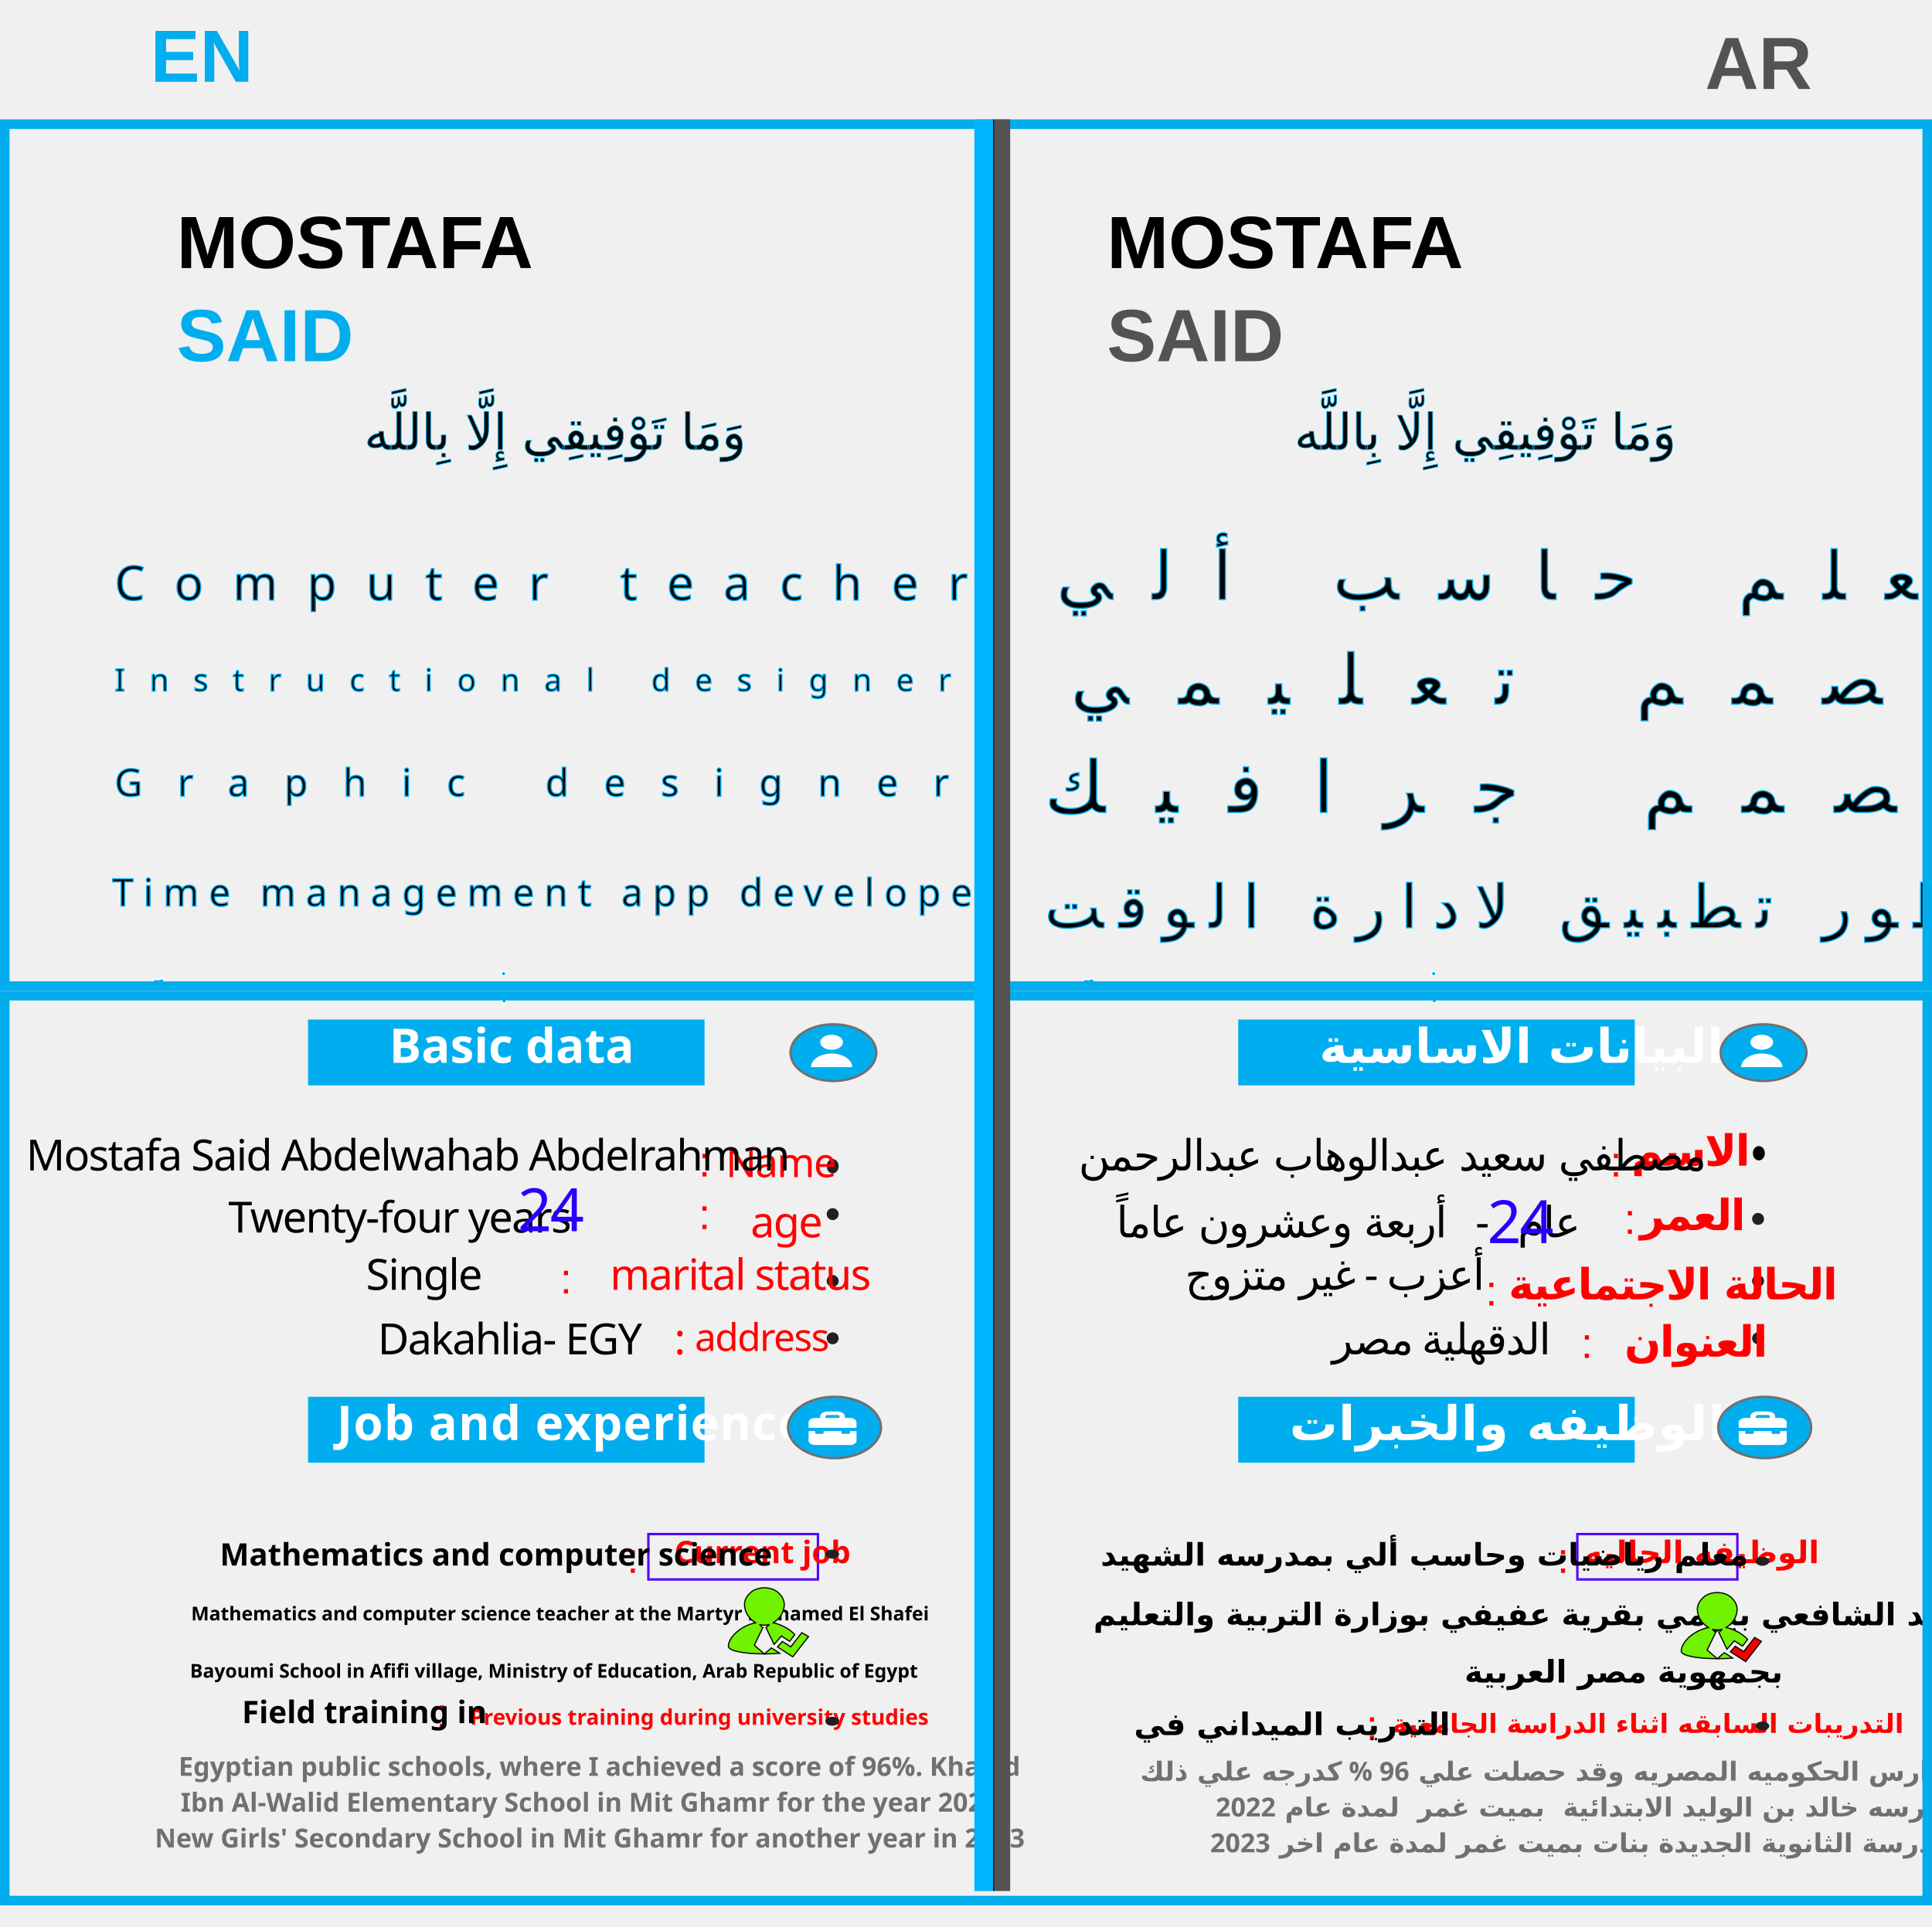
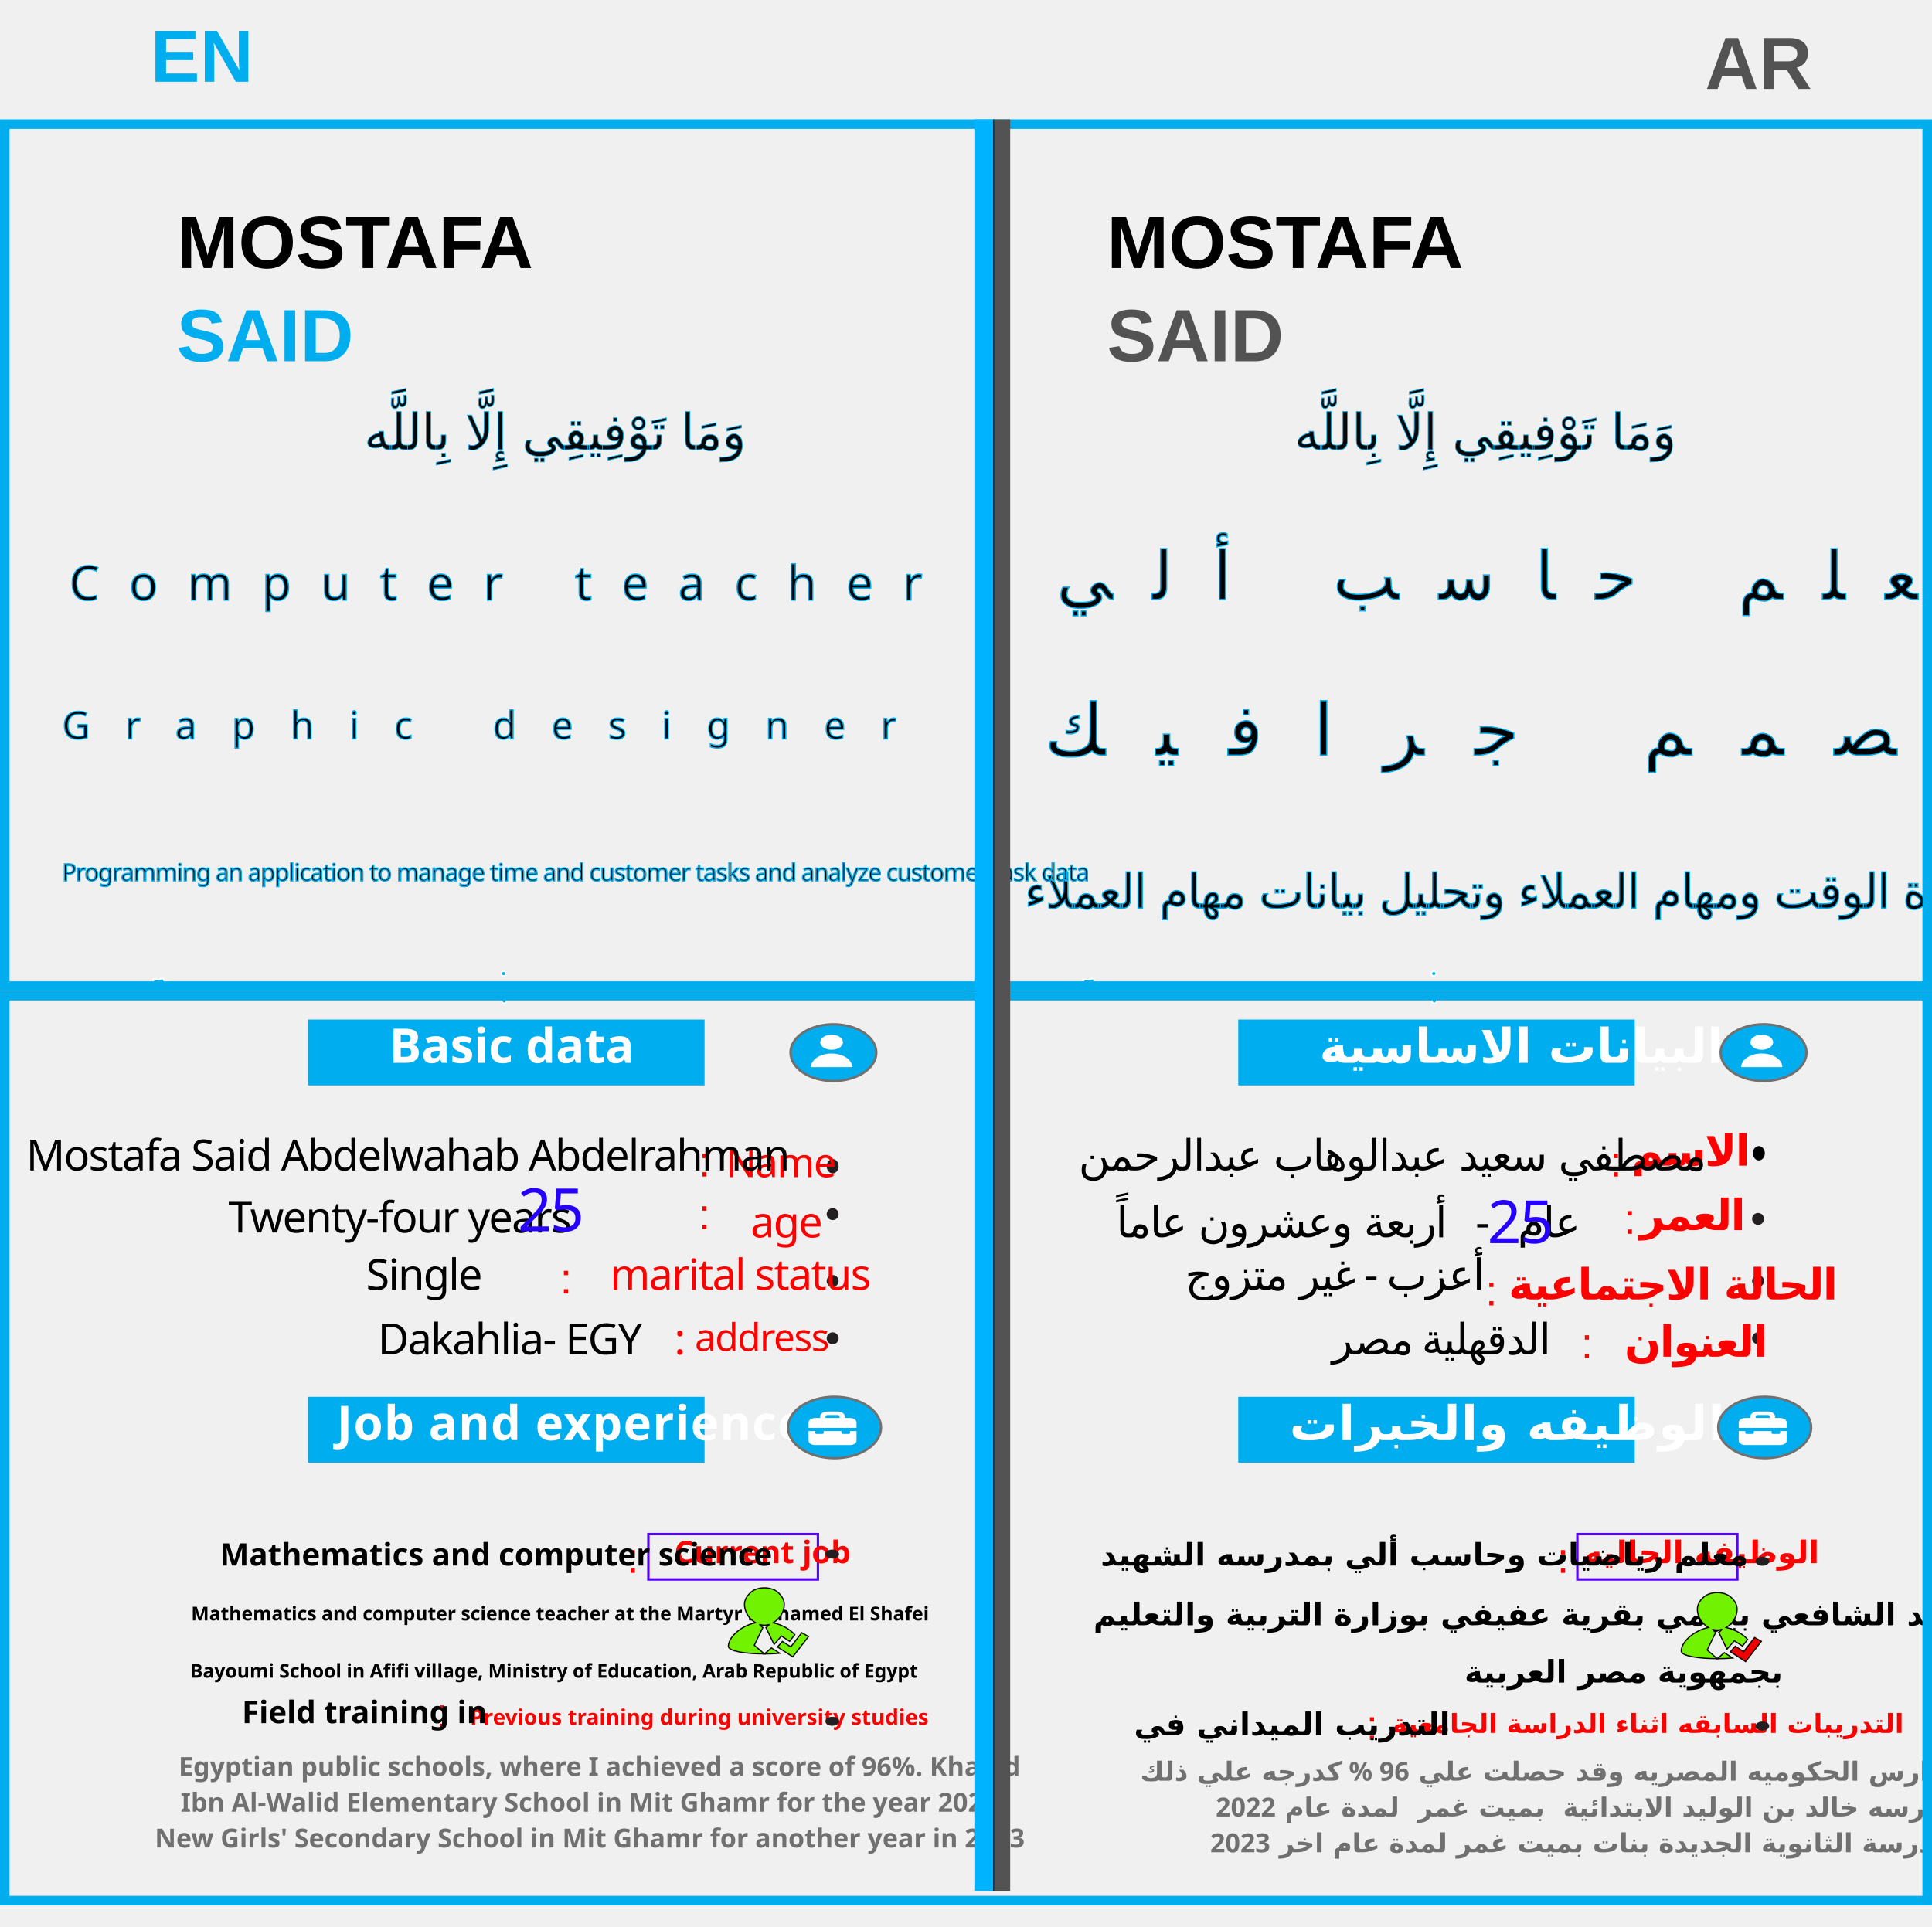
<svg xmlns="http://www.w3.org/2000/svg" width="809" height="807" viewBox="0 0 809 807" fill="none">
  <path d="M684.521 427H518.492V454.59H684.521V427Z" fill="#00AEEF" />
  <text fill="#070707" stroke="#00AEEF" stroke-width="0.3" xml:space="preserve" style="white-space: pre" font-family="Harmattan" font-size="21" font-weight="500" letter-spacing="-0.01em">
    <tspan x="542" y="188.322">وَمَا تَوْفِيقِي إِلَّا بِاللَّه</tspan>
  </text>
  <text fill="black" xml:space="preserve" style="white-space: pre" font-family="Arial" font-size="31" font-weight="900" letter-spacing="0em">
    <tspan x="463.492" y="112.261">MOSTAFA</tspan>
  </text>
  <text fill="#535353" xml:space="preserve" style="white-space: pre" font-family="Arial" font-size="31" font-weight="900" letter-spacing="0em">
    <tspan x="463.492" y="151.261">SAID</tspan>
  </text>
  <text fill="black" stroke="#00AEEF" stroke-width="0.5" xml:space="preserve" style="white-space: pre" font-family="Andalus" font-size="30" letter-spacing="0.71em">
-     <tspan x="437.492" y="340.254">مصمم جرافيك</tspan>
-   </text>
-   <text fill="black" stroke="#00AEEF" stroke-width="0.5" xml:space="preserve" style="white-space: pre" font-family="Andalus" font-size="25" letter-spacing="0.26em">
-     <tspan x="437.492" y="388.545">مطور تطبيق لادارة الوقت</tspan>
-   </text>
-   <text fill="black" stroke="#00AEEF" stroke-width="0.5" xml:space="preserve" style="white-space: pre" font-family="Andalus" font-size="29" letter-spacing="0.72em">
-     <tspan x="448.492" y="294.912">مصمم تعليمي</tspan>
+     <tspan x="437.492" y="316.254">مصمم جرافيك</tspan>
+   </text>
+   <text fill="black" stroke="#00AEEF" stroke-width="0.5" xml:space="preserve" style="white-space: pre" font-family="Andalus" font-size="20" letter-spacing="-0.03em">
+     <tspan x="429" y="380.336">برمجة تطبيق لادارة الوقت ومهام العملاء وتحليل بيانات مهام العملاء</tspan>
+   </text>
+   <text fill="black" stroke="#00AEEF" stroke-width="0.5" xml:space="preserve" style="white-space: pre" font-family="Andalus" font-size="10" letter-spacing="-0.03em">
+     <tspan x="26" y="368.918">Programming an application to manage time and customer tasks and analyze customer task data</tspan>
  </text>
  <text fill="black" stroke="#00AEEF" stroke-width="0.5" xml:space="preserve" style="white-space: pre" font-family="Andalus" font-size="28" letter-spacing="0.6em">
    <tspan x="442.492" y="251.07">معلم حاسب ألي</tspan>
  </text>
  <text fill="white" xml:space="preserve" style="white-space: pre" font-family="Harmattan" font-size="20" font-weight="bold" letter-spacing="0em">
    <tspan x="552.492" y="445.116">البيانات الاساسية</tspan>
  </text>
  <path d="M738.483 452.726C742.034 452.726 745.506 452.03 748.459 450.727C751.412 449.423 753.714 447.57 755.073 445.403C756.432 443.235 756.787 440.85 756.095 438.549C755.402 436.247 753.691 434.134 751.18 432.475C748.669 430.816 745.469 429.686 741.986 429.228C738.503 428.77 734.892 429.005 731.611 429.903C728.33 430.801 725.525 432.321 723.552 434.272C721.579 436.223 720.526 438.517 720.526 440.863C720.526 444.009 722.418 447.027 725.785 449.251C729.153 451.476 733.72 452.726 738.483 452.726Z" fill="#00AEEF" stroke="#707070" />
  <path d="M729.09 446.933C729.09 445.422 729.999 443.972 731.617 442.903C733.235 441.834 735.43 441.233 737.718 441.233C740.006 441.233 742.201 441.834 743.819 442.903C745.437 443.972 746.346 445.422 746.346 446.933H729.09ZM732.959 436.514C732.958 435.786 733.34 435.081 734.039 434.518C734.738 433.955 735.71 433.57 736.791 433.428C737.871 433.286 738.993 433.395 739.965 433.738C740.937 434.082 741.699 434.637 742.12 435.309C742.542 435.982 742.598 436.73 742.278 437.426C741.958 438.123 741.282 438.725 740.366 439.129C739.45 439.533 738.35 439.715 737.253 439.644C736.157 439.573 735.132 439.252 734.353 438.737C733.461 438.148 732.959 437.348 732.959 436.514Z" fill="white" />
  <path d="M736.169 563C736.664 563 737.147 562.853 737.558 562.579C737.969 562.304 738.29 561.914 738.479 561.457C738.668 561 738.718 560.497 738.621 560.012C738.525 559.527 738.287 559.082 737.937 558.732C737.588 558.383 737.142 558.145 736.657 558.048C736.172 557.952 735.67 558.001 735.213 558.19C734.756 558.38 734.365 558.7 734.091 559.111C733.816 559.522 733.669 560.006 733.669 560.5C733.669 561.163 733.933 561.799 734.402 562.268C734.871 562.737 735.506 563 736.169 563Z" fill="#231F20" />
  <path d="M684.521 585H518.492V612.59H684.521V585Z" fill="#00AEEF" />
  <text fill="white" xml:space="preserve" style="white-space: pre" font-family="Harmattan" font-size="20" font-weight="bold" letter-spacing="0.02em">
    <tspan x="540" y="603.116">الوظيفه والخبرات</tspan>
  </text>
  <path d="M738.946 610.704C742.794 610.704 746.555 609.95 749.754 608.538C752.953 607.126 755.447 605.119 756.919 602.77C758.392 600.422 758.777 597.838 758.026 595.345C757.276 592.852 755.423 590.562 752.702 588.764C749.981 586.967 746.515 585.743 742.741 585.247C738.968 584.751 735.056 585.006 731.501 585.978C727.947 586.951 724.908 588.598 722.771 590.712C720.633 592.825 719.492 595.31 719.492 597.852C719.492 601.261 721.542 604.53 725.19 606.94C728.838 609.35 733.787 610.704 738.946 610.704Z" fill="#00AEEF" stroke="#707070" />
  <path d="M730.848 605.203C730.113 605.203 729.408 605.01 728.888 604.666C728.368 604.323 728.076 603.857 728.076 603.371V599.355H730.814V600.112C730.814 600.168 730.83 600.224 730.861 600.276C730.894 600.328 730.941 600.375 731.001 600.415C731.061 600.455 731.132 600.486 731.211 600.508C731.289 600.53 731.373 600.541 731.458 600.541H733.752C733.923 600.54 734.086 600.495 734.207 600.415C734.266 600.376 734.314 600.329 734.346 600.278C734.379 600.226 734.396 600.171 734.396 600.115V599.358H741.828V600.115C741.828 600.229 741.897 600.338 742.019 600.418C742.14 600.499 742.305 600.544 742.477 600.544H744.777C744.948 600.543 745.112 600.498 745.232 600.417C745.353 600.337 745.42 600.228 745.42 600.115V599.358H748.158V603.375C748.158 603.615 748.086 603.853 747.948 604.075C747.665 604.524 747.125 604.88 746.446 605.067C746.11 605.159 745.75 605.206 745.387 605.206L730.848 605.203ZM728.076 597.998V595.691C728.077 595.451 728.148 595.213 728.285 594.991C728.494 594.656 728.849 594.369 729.306 594.167C729.762 593.965 730.299 593.857 730.848 593.857H732.956V593.175C732.957 592.64 733.28 592.126 733.854 591.748C734.427 591.37 735.205 591.157 736.015 591.157H740.222C741.032 591.157 741.809 591.37 742.382 591.749C742.955 592.127 743.277 592.64 743.278 593.175V593.857H745.388C745.752 593.858 746.112 593.905 746.448 593.997C746.785 594.09 747.091 594.225 747.349 594.395C747.606 594.566 747.81 594.768 747.949 594.991C748.088 595.213 748.16 595.451 748.16 595.691V597.998H728.076ZM735.18 593.173V593.855H741.059V593.173C741.058 593.027 740.969 592.887 740.812 592.783C740.656 592.68 740.443 592.622 740.222 592.621H736.015C735.794 592.622 735.582 592.68 735.425 592.783C735.268 592.887 735.18 593.027 735.18 593.173Z" fill="white" />
  <path d="M736.169 539C736.664 539 737.147 538.853 737.558 538.579C737.969 538.304 738.29 537.914 738.479 537.457C738.668 537 738.718 536.497 738.621 536.012C738.525 535.527 738.287 535.082 737.937 534.732C737.588 534.383 737.142 534.145 736.657 534.048C736.172 533.952 735.67 534.001 735.213 534.19C734.756 534.38 734.365 534.7 734.091 535.111C733.816 535.522 733.669 536.006 733.669 536.5C733.669 537.163 733.933 537.799 734.402 538.268C734.871 538.737 735.506 539 736.169 539Z" fill="#231F20" />
  <text fill="#FF0000" xml:space="preserve" style="white-space: pre" font-family="Harmattan" font-size="18" font-weight="bold" letter-spacing="-0.03em">
    <tspan x="631.693" y="544.205">الحالة الاجتماعية </tspan>
  </text>
  <text fill="black" xml:space="preserve" style="white-space: pre" font-family="Harmattan" font-size="18" letter-spacing="-0.03em">
    <tspan x="496.214" y="540.205">أعزب - غير متزوج</tspan>
  </text>
  <text fill="#FF0000" xml:space="preserve" style="white-space: pre" font-family="Arial" font-size="18" letter-spacing="-0.03em">
    <tspan x="621.99" y="546.74">:</tspan>
  </text>
  <text fill="#FF0000" xml:space="preserve" style="white-space: pre" font-family="Arial" font-size="18" letter-spacing="-0.03em">
    <tspan x="661.99" y="568.74">:</tspan>
  </text>
  <text fill="#FF0000" xml:space="preserve" style="white-space: pre" font-family="Harmattan" font-size="18" font-weight="bold" letter-spacing="-0.03em">
    <tspan x="680.193" y="568.205">العنوان
</tspan>
  </text>
  <text fill="black" xml:space="preserve" style="white-space: pre" font-family="Harmattan" font-size="18" letter-spacing="-0.03em">
    <tspan x="595.312" y="567.205">الدقهلية</tspan>
  </text>
  <text fill="black" xml:space="preserve" style="white-space: pre" font-family="Harmattan" font-size="18" letter-spacing="-0.03em">
    <tspan x="557.789" y="567.205">مصر</tspan>
  </text>
  <text fill="#FF0000" xml:space="preserve" style="white-space: pre" font-family="Harmattan" font-size="18" font-weight="bold" letter-spacing="-0.03em">
    <tspan x="683.097" y="488.205">الاسم  </tspan>
  </text>
  <text fill="#FF0000" xml:space="preserve" style="white-space: pre" font-family="Arial" font-size="18" letter-spacing="-0.03em">
    <tspan x="674.141" y="492.74">:</tspan>
  </text>
  <text fill="black" xml:space="preserve" style="white-space: pre" font-family="Harmattan" font-size="18" letter-spacing="-0.03em">
    <tspan x="447.507" y="490.205"> مصطفي سعيد عبدالوهاب عبدالرحمن</tspan>
  </text>
  <path d="M736.5 486C736.994 486 737.478 485.824 737.889 485.494C738.3 485.165 738.62 484.696 738.81 484.148C738.999 483.6 739.048 482.997 738.952 482.415C738.856 481.833 738.617 481.298 738.268 480.879C737.918 480.459 737.473 480.173 736.988 480.058C736.503 479.942 736 480.001 735.543 480.228C735.086 480.455 734.696 480.84 734.421 481.333C734.147 481.827 734 482.407 734 483C734 483.796 734.263 484.559 734.732 485.121C735.201 485.684 735.837 486 736.5 486Z" fill="black" />
  <path d="M736.169 513C736.664 513 737.147 512.853 737.558 512.579C737.969 512.304 738.29 511.914 738.479 511.457C738.668 511 738.718 510.497 738.621 510.012C738.525 509.527 738.287 509.082 737.937 508.732C737.588 508.383 737.142 508.144 736.657 508.048C736.172 507.952 735.67 508.001 735.213 508.19C734.756 508.38 734.365 508.7 734.091 509.111C733.816 509.522 733.669 510.006 733.669 510.5C733.669 511.163 733.933 511.799 734.402 512.268C734.871 512.737 735.506 513 736.169 513Z" fill="#231F20" />
  <text fill="black" xml:space="preserve" style="white-space: pre" font-family="Harmattan" font-size="18" letter-spacing="-0.03em">
    <tspan x="463.547" y="518.205"> عام   -   أربعة وعشرون عاماً</tspan>
  </text>
  <text fill="#2600FF" xml:space="preserve" style="white-space: pre" font-family="Harmattan" font-size="25" letter-spacing="-0.03em">
-     <tspan x="622.777" y="520.645">24</tspan>
+     <tspan x="622.777" y="520.645">25</tspan>
  </text>
  <text fill="#FF0000" xml:space="preserve" style="white-space: pre" font-family="Arial" font-size="18" letter-spacing="-0.03em">
    <tspan x="679.99" y="516.74">:</tspan>
  </text>
  <text fill="#FF0000" xml:space="preserve" style="white-space: pre" font-family="Harmattan" font-size="18" font-weight="bold" letter-spacing="-0.03em">
    <tspan x="686.709" y="515.205">العمر  </tspan>
  </text>
  <path d="M601.328 407.77C601.328 407.931 601.289 408.089 601.213 408.23C601.137 408.371 601.027 408.491 600.893 408.579C600.759 408.668 600.605 408.721 600.445 408.735C600.285 408.749 600.124 408.723 599.977 408.659C599.817 408.59 599.679 408.479 599.577 408.337C599.475 408.196 599.413 408.029 599.398 407.856C599.383 407.682 599.415 407.507 599.491 407.35C599.567 407.193 599.684 407.06 599.829 406.964C599.975 406.868 600.144 406.813 600.318 406.806C600.493 406.798 600.666 406.837 600.819 406.92C600.973 407.003 601.101 407.125 601.191 407.275C601.28 407.425 601.328 407.596 601.328 407.77Z" fill="#00AEEF" stroke="white" stroke-width="0.6" />
  <path d="M601.242 408.167C601.148 408.377 600.982 408.547 600.774 408.646C600.565 408.745 600.328 408.765 600.106 408.704C599.884 408.643 599.691 408.504 599.562 408.313C599.433 408.122 599.377 407.891 599.404 407.662C599.431 407.433 599.539 407.221 599.709 407.065C599.879 406.909 600.099 406.819 600.329 406.811C600.559 406.803 600.785 406.878 600.965 407.023C601.145 407.167 601.267 407.371 601.309 407.598C601.345 407.79 601.321 407.988 601.242 408.167Z" fill="#00AEEF" stroke="white" stroke-width="0.6" />
  <path d="M458.496 411.534L456.178 411.371L454.119 411.881L453.496 410.242C454.978 410.121 454.452 410.107 455.797 410.335C456.894 409.905 456.411 409.989 457.879 409.881C458.481 411.475 458.355 411.152 458.496 411.534Z" fill="#00AEEF" stroke="white" stroke-width="0.6" />
  <path d="M601.483 419.577C601.387 419.79 601.217 419.961 601.004 420.058C600.791 420.156 600.551 420.172 600.326 420.106C600.102 420.039 599.91 419.894 599.785 419.696C599.66 419.499 599.61 419.263 599.646 419.031C599.682 418.8 599.8 418.59 599.979 418.439C600.158 418.289 600.385 418.208 600.619 418.212C600.852 418.216 601.077 418.305 601.25 418.462C601.424 418.618 601.534 418.833 601.562 419.065C601.583 419.24 601.555 419.417 601.483 419.577Z" fill="#00AEEF" stroke="white" stroke-width="0.6" />
  <path d="M601.483 419.576C601.389 419.788 601.221 419.958 601.012 420.057C600.802 420.155 600.564 420.176 600.341 420.114C600.118 420.052 599.924 419.912 599.795 419.719C599.666 419.526 599.611 419.294 599.639 419.064C599.667 418.834 599.776 418.622 599.947 418.466C600.119 418.31 600.34 418.22 600.572 418.213C600.803 418.207 601.03 418.283 601.209 418.429C601.389 418.575 601.511 418.78 601.552 419.008C601.587 419.2 601.563 419.398 601.483 419.576Z" fill="#00AEEF" stroke="white" stroke-width="0.6" />
  <g filter="url(#filter0_d_187_1963)">
    <mask id="path-39-inside-1_187_1963" fill="white">
      <path d="M746.492 413L441.492 413L605.533 413H746.492Z" />
    </mask>
    <path d="M746.492 413L441.492 413L605.533 413H746.492Z" fill="#231F20" />
    <path d="M746.492 412L441.492 412V414L746.492 414V412ZM441.492 414L605.533 414V412L441.492 412V414ZM605.533 414H746.492V412H605.533V414Z" fill="black" mask="url(#path-39-inside-1_187_1963)" />
  </g>
  <g filter="url(#filter1_d_187_1963)">
    <mask id="path-41-inside-2_187_1963" fill="white">
      <path d="M727.246 796H471.246H727.246Z" />
    </mask>
    <path d="M727.246 796H471.246H727.246Z" fill="#231F20" />
    <path d="M727.246 795.7H471.246V796.3H727.246V795.7ZM471.246 796.3H727.246V795.7H471.246V796.3Z" fill="black" mask="url(#path-41-inside-2_187_1963)" />
  </g>
  <text fill="#FF0000" xml:space="preserve" style="white-space: pre" font-family="Harmattan" font-size="11" font-weight="bold" letter-spacing="0px">
    <tspan x="582.904" y="725.764">التدريبات السابقه اثناء الدراسة الجامعية</tspan>
  </text>
  <text fill="black" xml:space="preserve" style="white-space: pre" font-family="Harmattan" font-size="11" font-weight="bold" letter-spacing="0px">
    <tspan x="724.841" y="725.764"> </tspan>
  </text>
  <text fill="#FF0000" xml:space="preserve" style="white-space: pre" font-family="Arial" font-size="18" letter-spacing="-0.03em">
    <tspan x="571.99" y="728.74">:</tspan>
  </text>
  <text fill="black" xml:space="preserve" style="white-space: pre" font-family="Harmattan" font-size="13" font-weight="bold" letter-spacing="0px">
    <tspan x="567" y="742.676">
</tspan>
  </text>
  <text fill="black" xml:space="preserve" style="white-space: pre" font-family="Harmattan" font-size="13" font-weight="bold" letter-spacing="0px">
    <tspan x="474.87" y="726.676">التدريب الميداني في 
</tspan>
  </text>
  <text fill="#707070" xml:space="preserve" style="white-space: pre" font-family="Harmattan" font-size="11" font-weight="bold" letter-spacing="0px">
    <tspan x="474.597" y="745.764"> المدارس الحكوميه المصريه وقد حصلت علي 96 % كدرجه علي ذلك
</tspan>
    <tspan x="509.058" y="760.764">مدرسه خالد بن الوليد الابتدائية  بميت غمر  لمدة عام 2022
</tspan>
    <tspan x="506.759" y="775.764">مدرسة الثانوية الجديدة بنات بميت غمر لمدة عام اخر 2023</tspan>
  </text>
  <text fill="black" xml:space="preserve" style="white-space: pre" font-family="Harmattan" font-size="11" font-weight="bold" letter-spacing="0px">
    <tspan x="717.327" y="775.764">
</tspan>
  </text>
  <path d="M737.989 724.776C738.554 724.776 739.107 724.665 739.577 724.458C740.047 724.25 740.413 723.955 740.629 723.611C740.846 723.266 740.902 722.886 740.792 722.52C740.682 722.153 740.41 721.817 740.01 721.553C739.61 721.289 739.101 721.109 738.547 721.036C737.992 720.963 737.418 721.001 736.896 721.144C736.373 721.287 735.927 721.529 735.613 721.839C735.299 722.15 735.131 722.515 735.131 722.888C735.131 723.389 735.432 723.869 735.968 724.223C736.504 724.577 737.231 724.776 737.989 724.776Z" fill="#231F20" />
  <text fill="#FF0000" xml:space="preserve" style="white-space: pre" font-family="Arial" font-size="18" letter-spacing="-0.03em">
    <tspan x="651.99" y="658.74">:</tspan>
  </text>
  <rect x="660.5" y="642.5" width="67" height="19" stroke="#5500FF" />
  <text fill="#5500FF" xml:space="preserve" style="white-space: pre" font-family="Harmattan" font-size="13" font-weight="bold" letter-spacing="0px">
    <tspan x="725.118" y="654.676"> </tspan>
  </text>
  <text fill="#FF0000" xml:space="preserve" style="white-space: pre" font-family="Harmattan" font-size="13" font-weight="bold" letter-spacing="0px">
    <tspan x="659.928" y="654.676"> الوظيفه الحاليه</tspan>
  </text>
  <text fill="black" xml:space="preserve" style="white-space: pre" font-family="Harmattan" font-size="13" font-weight="bold" letter-spacing="0px">
    <tspan x="460.871" y="655.676">معلم رياضيات وحاسب ألي بمدرسه الشهيد </tspan>
  </text>
  <text fill="black" xml:space="preserve" style="white-space: pre" font-family="Harmattan" font-size="13" font-weight="bold" letter-spacing="0px">
    <tspan x="457.844" y="680.676">محمد الشافعي بيومي بقرية عفيفي بوزارة التربية والتعليم 
</tspan>
    <tspan x="613.247" y="704.676">بجمهوية مصر العربية </tspan>
  </text>
  <path d="M737.989 655.776C738.554 655.776 739.107 655.665 739.577 655.458C740.047 655.25 740.413 654.955 740.629 654.611C740.846 654.266 740.902 653.886 740.792 653.52C740.682 653.153 740.41 652.817 740.01 652.553C739.61 652.289 739.101 652.109 738.547 652.036C737.992 651.963 737.418 652.001 736.896 652.144C736.373 652.287 735.927 652.529 735.613 652.839C735.299 653.15 735.131 653.515 735.131 653.888C735.131 654.389 735.432 654.869 735.968 655.223C736.504 655.577 737.231 655.776 737.989 655.776Z" fill="#231F20" />
  <path d="M718.415 683.699H718.377L717 682.341C717.644 682.561 718.358 682.675 719.083 682.675C719.808 682.675 720.522 682.561 721.167 682.341L719.785 683.699H719.756L723.139 690.716L726.222 687.192L729.652 689.406L731.809 686.632C729.781 684.321 726.595 682.551 722.802 681.627C724.251 680.706 725.384 679.589 726.121 678.352C726.931 677.015 727.366 675.592 727.403 674.152C727.443 672.336 726.586 670.56 724.963 669.094C724.32 668.451 723.446 667.922 722.418 667.557C721.391 667.191 720.242 667 719.075 667C717.908 667 716.759 667.191 715.731 667.557C714.704 667.922 713.829 668.451 713.187 669.094C711.563 670.56 710.707 672.336 710.746 674.152C710.785 675.592 711.221 677.015 712.033 678.352C712.773 679.589 713.909 680.706 715.363 681.626C708.838 683.044 704 687.893 704 691.489C704 693.617 711.537 694.677 719.079 694.677L714.853 691.054L718.415 683.699Z" fill="#71F200" stroke="#070505" stroke-width="0.5" />
  <path d="M719.093 694.69C721.239 694.694 723.382 694.602 725.508 694.415L722.027 692.17L719.093 694.69Z" fill="#71F200" stroke="#070505" stroke-width="0.5" />
  <path d="M734.73 685.809L730.133 691.734L726.611 689.462L724.575 691.78L730.955 695.902L737.549 687.418L734.73 685.809Z" fill="#F20000" stroke="#070505" stroke-width="0.5" />
  <text fill="#535353" xml:space="preserve" style="white-space: pre" font-family="Arial" font-size="31" font-weight="900" letter-spacing="0em">
    <tspan x="714" y="37.261">AR</tspan>
  </text>
  <text fill="#00AEEF" xml:space="preserve" style="white-space: pre" font-family="Arial" font-size="31" font-weight="900" letter-spacing="0em">
    <tspan x="63" y="34.261">EN</tspan>
  </text>
  <path d="M295.021 427H128.992V454.59H295.021V427Z" fill="#00AEEF" />
  <text fill="#070707" stroke="#00AEEF" stroke-width="0.3" xml:space="preserve" style="white-space: pre" font-family="Harmattan" font-size="21" font-weight="500" letter-spacing="-0.01em">
    <tspan x="152.5" y="188.322">وَمَا تَوْفِيقِي إِلَّا بِاللَّه</tspan>
  </text>
  <text fill="black" xml:space="preserve" style="white-space: pre" font-family="Arial" font-size="31" font-weight="900" letter-spacing="0em">
    <tspan x="73.992" y="112.261">MOSTAFA</tspan>
  </text>
  <text fill="#00AEEF" xml:space="preserve" style="white-space: pre" font-family="Arial" font-size="31" font-weight="900" letter-spacing="0em">
    <tspan x="73.992" y="151.261">SAID</tspan>
  </text>
  <text fill="black" stroke="#00AEEF" stroke-width="0.5" xml:space="preserve" style="white-space: pre" font-family="Andalus" font-size="16" letter-spacing="0.92em">
-     <tspan x="48" y="333.469">Graphic designer</tspan>
-   </text>
-   <text fill="black" stroke="#00AEEF" stroke-width="0.5" xml:space="preserve" style="white-space: pre" font-family="Andalus" font-size="16" letter-spacing="0.26em">
-     <tspan x="47" y="379.469">Time management app developer</tspan>
-   </text>
-   <text fill="black" stroke="#00AEEF" stroke-width="0.5" xml:space="preserve" style="white-space: pre" font-family="Andalus" font-size="13" letter-spacing="0.79em">
-     <tspan x="48" y="289.443">Instructional designer</tspan>
+     <tspan x="26" y="309.469">Graphic designer</tspan>
  </text>
  <text fill="black" stroke="#00AEEF" stroke-width="0.5" xml:space="preserve" style="white-space: pre" font-family="Andalus" font-size="20" letter-spacing="0.62em">
-     <tspan x="48" y="251.336">Computer teacher</tspan>
+     <tspan x="29" y="251.336">Computer teacher</tspan>
  </text>
  <text fill="white" xml:space="preserve" style="white-space: pre" font-family="Harmattan" font-size="20" font-weight="bold" letter-spacing="0em">
    <tspan x="163" y="445.116">Basic data
</tspan>
  </text>
  <path d="M348.983 452.726C352.534 452.726 356.006 452.03 358.959 450.727C361.912 449.423 364.214 447.57 365.573 445.403C366.932 443.235 367.287 440.85 366.595 438.549C365.902 436.247 364.191 434.134 361.68 432.475C359.169 430.816 355.969 429.686 352.486 429.228C349.003 428.77 345.392 429.005 342.111 429.903C338.83 430.801 336.025 432.321 334.052 434.272C332.079 436.223 331.026 438.517 331.026 440.863C331.026 444.009 332.918 447.027 336.285 449.251C339.653 451.476 344.22 452.726 348.983 452.726Z" fill="#00AEEF" stroke="#707070" />
  <path d="M339.59 446.933C339.59 445.422 340.499 443.972 342.117 442.903C343.735 441.834 345.93 441.233 348.218 441.233C350.506 441.233 352.701 441.834 354.319 442.903C355.937 443.972 356.846 445.422 356.846 446.933H339.59ZM343.459 436.514C343.458 435.786 343.84 435.081 344.539 434.518C345.238 433.955 346.21 433.57 347.291 433.428C348.371 433.286 349.493 433.395 350.465 433.738C351.437 434.082 352.199 434.637 352.62 435.309C353.042 435.982 353.098 436.73 352.778 437.426C352.458 438.123 351.782 438.725 350.866 439.129C349.95 439.533 348.85 439.715 347.753 439.644C346.657 439.573 345.632 439.252 344.853 438.737C343.961 438.148 343.459 437.348 343.459 436.514Z" fill="white" />
  <path d="M348.669 563C349.164 563 349.647 562.853 350.058 562.579C350.469 562.304 350.79 561.914 350.979 561.457C351.168 561 351.218 560.497 351.121 560.012C351.025 559.527 350.787 559.082 350.437 558.732C350.088 558.383 349.642 558.145 349.157 558.048C348.672 557.952 348.17 558.001 347.713 558.19C347.256 558.38 346.865 558.7 346.591 559.111C346.316 559.522 346.169 560.006 346.169 560.5C346.169 561.163 346.433 561.799 346.902 562.268C347.371 562.737 348.006 563 348.669 563Z" fill="#231F20" />
  <path d="M295.021 585H128.992V612.59H295.021V585Z" fill="#00AEEF" />
  <text fill="white" xml:space="preserve" style="white-space: pre" font-family="Harmattan" font-size="20" font-weight="bold" letter-spacing="0.02em">
    <tspan x="141" y="603.116">Job and experience</tspan>
  </text>
  <path d="M349.446 610.704C353.294 610.704 357.055 609.95 360.254 608.538C363.453 607.126 365.947 605.119 367.419 602.77C368.892 600.422 369.277 597.838 368.526 595.345C367.776 592.852 365.923 590.562 363.202 588.764C360.481 586.967 357.015 585.743 353.241 585.247C349.468 584.751 345.556 585.006 342.001 585.978C338.447 586.951 335.408 588.598 333.271 590.712C331.133 592.825 329.992 595.31 329.992 597.852C329.992 601.261 332.042 604.53 335.69 606.94C339.338 609.35 344.287 610.704 349.446 610.704Z" fill="#00AEEF" stroke="#707070" />
  <path d="M341.348 605.203C340.613 605.203 339.908 605.01 339.388 604.666C338.868 604.323 338.576 603.857 338.576 603.371V599.355H341.314V600.112C341.314 600.168 341.33 600.224 341.361 600.276C341.394 600.328 341.441 600.375 341.501 600.415C341.561 600.455 341.632 600.486 341.711 600.508C341.789 600.53 341.873 600.541 341.958 600.541H344.252C344.423 600.54 344.586 600.495 344.707 600.415C344.766 600.376 344.814 600.329 344.846 600.278C344.879 600.226 344.896 600.171 344.896 600.115V599.358H352.328V600.115C352.328 600.229 352.397 600.338 352.519 600.418C352.64 600.499 352.805 600.544 352.977 600.544H355.277C355.448 600.543 355.612 600.498 355.732 600.417C355.853 600.337 355.92 600.228 355.92 600.115V599.358H358.658V603.375C358.658 603.615 358.586 603.853 358.448 604.075C358.165 604.524 357.625 604.88 356.946 605.067C356.61 605.159 356.25 605.206 355.887 605.206L341.348 605.203ZM338.576 597.998V595.691C338.577 595.451 338.648 595.213 338.785 594.991C338.994 594.656 339.349 594.369 339.806 594.167C340.262 593.965 340.799 593.857 341.348 593.857H343.456V593.175C343.457 592.64 343.78 592.126 344.354 591.748C344.927 591.37 345.705 591.157 346.515 591.157H350.722C351.532 591.157 352.309 591.37 352.882 591.749C353.455 592.127 353.777 592.64 353.778 593.175V593.857H355.888C356.252 593.858 356.612 593.905 356.948 593.997C357.285 594.09 357.591 594.225 357.849 594.395C358.106 594.566 358.31 594.768 358.449 594.991C358.588 595.213 358.66 595.451 358.66 595.691V597.998H338.576ZM345.68 593.173V593.855H351.559V593.173C351.558 593.027 351.469 592.887 351.312 592.783C351.156 592.68 350.943 592.622 350.722 592.621H346.515C346.294 592.622 346.082 592.68 345.925 592.783C345.768 592.887 345.68 593.027 345.68 593.173Z" fill="white" />
  <path d="M348.669 539C349.164 539 349.647 538.853 350.058 538.579C350.469 538.304 350.79 537.914 350.979 537.457C351.168 537 351.218 536.497 351.121 536.012C351.025 535.527 350.787 535.082 350.437 534.732C350.088 534.383 349.642 534.145 349.157 534.048C348.672 533.952 348.17 534.001 347.713 534.19C347.256 534.38 346.865 534.7 346.591 535.111C346.316 535.522 346.169 536.006 346.169 536.5C346.169 537.163 346.433 537.799 346.902 538.268C347.371 538.737 348.006 539 348.669 539Z" fill="#231F20" />
  <text fill="#FF0000" xml:space="preserve" style="white-space: pre" font-family="Harmattan" font-size="18" letter-spacing="-0.03em">
    <tspan x="255.41" y="540.205">marital status</tspan>
  </text>
  <text fill="black" xml:space="preserve" style="white-space: pre" font-family="Harmattan" font-size="18" letter-spacing="-0.03em">
    <tspan x="153.241" y="540.205">Single</tspan>
  </text>
  <text fill="#FF0000" xml:space="preserve" style="white-space: pre" font-family="Arial" font-size="18" letter-spacing="-0.03em">
    <tspan x="234.49" y="541.74">:</tspan>
  </text>
  <text fill="#FF0000" xml:space="preserve" style="white-space: pre" font-family="Harmattan" font-size="16" letter-spacing="-0.03em">
    <tspan x="290.927" y="565.793">address
</tspan>
  </text>
  <text fill="black" xml:space="preserve" style="white-space: pre" font-family="Harmattan" font-size="18" letter-spacing="-0.03em">
    <tspan x="154.014" y="567.205"> Dakahlia- EGY</tspan>
  </text>
  <text fill="#FF0000" xml:space="preserve" style="white-space: pre" font-family="Harmattan" font-size="18" letter-spacing="-0.03em">
    <tspan x="282.281" y="567.205">:</tspan>
  </text>
  <path d="M348.669 491.442C349.164 491.442 349.647 491.266 350.058 490.937C350.469 490.607 350.79 490.139 350.979 489.59C351.168 489.042 351.218 488.439 351.121 487.857C351.025 487.275 350.787 486.741 350.437 486.321C350.088 485.902 349.642 485.616 349.157 485.5C348.672 485.384 348.17 485.444 347.713 485.671C347.256 485.898 346.865 486.282 346.591 486.776C346.316 487.269 346.169 487.849 346.169 488.442C346.169 489.238 346.433 490.001 346.902 490.564C347.371 491.126 348.006 491.442 348.669 491.442Z" fill="#231F20" />
  <text fill="#FF0000" xml:space="preserve" style="white-space: pre" font-family="Harmattan" font-size="17" letter-spacing="-0.03em">
    <tspan x="303.895" y="492.999">Name</tspan>
  </text>
  <text fill="#FF0000" xml:space="preserve" style="white-space: pre" font-family="Arial" font-size="18" letter-spacing="-0.03em">
    <tspan x="292.49" y="492.74">:</tspan>
  </text>
  <text fill="black" xml:space="preserve" style="white-space: pre" font-family="Harmattan" font-size="18" letter-spacing="-0.03em">
    <tspan x="10.928" y="490.205">Mostafa Said Abdelwahab Abdelrahman</tspan>
  </text>
  <path d="M348.669 511C349.164 511 349.647 510.853 350.058 510.579C350.469 510.304 350.79 509.914 350.979 509.457C351.168 509 351.218 508.497 351.121 508.012C351.025 507.527 350.787 507.082 350.437 506.732C350.088 506.383 349.642 506.144 349.157 506.048C348.672 505.952 348.17 506.001 347.713 506.19C347.256 506.38 346.865 506.7 346.591 507.111C346.316 507.522 346.169 508.006 346.169 508.5C346.169 509.163 346.433 509.799 346.902 510.268C347.371 510.737 348.006 511 348.669 511Z" fill="#231F20" />
  <text fill="black" xml:space="preserve" style="white-space: pre" font-family="Harmattan" font-size="18" letter-spacing="-0.03em">
    <tspan x="91.473" y="516.205"> Twenty-four years</tspan>
  </text>
  <text fill="#2600FF" xml:space="preserve" style="white-space: pre" font-family="Harmattan" font-size="25" letter-spacing="-0.03em">
-     <tspan x="216.777" y="515.645">24</tspan>
+     <tspan x="216.777" y="515.645">25</tspan>
  </text>
  <text fill="#FF0000" xml:space="preserve" style="white-space: pre" font-family="Arial" font-size="18" letter-spacing="-0.03em">
    <tspan x="292.49" y="514.74">:</tspan>
  </text>
  <text fill="#FF0000" xml:space="preserve" style="white-space: pre" font-family="Harmattan" font-size="18" letter-spacing="-0.03em">
    <tspan x="314.288" y="518.205">age  </tspan>
  </text>
  <path d="M211.828 407.77C211.828 407.931 211.789 408.089 211.713 408.23C211.637 408.371 211.527 408.491 211.393 408.579C211.259 408.668 211.105 408.721 210.945 408.735C210.785 408.749 210.624 408.723 210.477 408.659C210.317 408.59 210.179 408.479 210.077 408.337C209.975 408.196 209.913 408.029 209.898 407.856C209.883 407.682 209.915 407.507 209.991 407.35C210.067 407.193 210.184 407.06 210.329 406.964C210.475 406.868 210.644 406.813 210.818 406.806C210.993 406.798 211.166 406.837 211.319 406.92C211.473 407.003 211.601 407.125 211.691 407.275C211.78 407.425 211.828 407.596 211.828 407.77Z" fill="#00AEEF" stroke="white" stroke-width="0.6" />
  <path d="M211.742 408.167C211.648 408.377 211.482 408.547 211.274 408.646C211.065 408.745 210.828 408.765 210.606 408.704C210.384 408.643 210.191 408.504 210.062 408.313C209.933 408.122 209.877 407.891 209.904 407.662C209.931 407.433 210.039 407.221 210.209 407.065C210.379 406.909 210.599 406.819 210.829 406.811C211.059 406.803 211.285 406.878 211.465 407.023C211.645 407.167 211.767 407.371 211.809 407.598C211.845 407.79 211.821 407.988 211.742 408.167Z" fill="#00AEEF" stroke="white" stroke-width="0.6" />
  <path d="M68.996 411.534L66.678 411.371L64.619 411.881L63.996 410.242C65.478 410.121 64.952 410.107 66.297 410.335C67.394 409.905 66.911 409.989 68.379 409.881C68.981 411.475 68.855 411.152 68.996 411.534Z" fill="#00AEEF" stroke="white" stroke-width="0.6" />
  <path d="M211.983 419.577C211.887 419.79 211.717 419.961 211.504 420.058C211.291 420.156 211.051 420.172 210.826 420.106C210.602 420.039 210.41 419.894 210.285 419.696C210.16 419.499 210.11 419.263 210.146 419.031C210.182 418.8 210.3 418.59 210.479 418.439C210.658 418.289 210.885 418.208 211.119 418.212C211.352 418.216 211.577 418.305 211.75 418.462C211.924 418.618 212.034 418.833 212.062 419.065C212.083 419.24 212.055 419.417 211.983 419.577Z" fill="#00AEEF" stroke="white" stroke-width="0.6" />
  <path d="M211.983 419.576C211.889 419.788 211.721 419.958 211.512 420.057C211.302 420.155 211.064 420.176 210.841 420.114C210.618 420.052 210.424 419.912 210.295 419.719C210.166 419.526 210.111 419.294 210.139 419.064C210.167 418.834 210.276 418.622 210.447 418.466C210.619 418.31 210.84 418.22 211.072 418.213C211.303 418.207 211.53 418.283 211.709 418.429C211.889 418.575 212.011 418.78 212.052 419.008C212.087 419.2 212.063 419.398 211.983 419.576Z" fill="#00AEEF" stroke="white" stroke-width="0.6" />
  <g filter="url(#filter2_d_187_1963)">
-     <mask id="path-96-inside-3_187_1963" fill="white">
+     <mask id="path-94-inside-3_187_1963" fill="white">
      <path d="M356.992 413L51.992 413L216.033 413H356.992Z" />
    </mask>
    <path d="M356.992 413L51.992 413L216.033 413H356.992Z" fill="#231F20" />
-     <path d="M356.992 412L51.992 412V414L356.992 414V412ZM51.992 414L216.033 414V412L51.992 412V414ZM216.033 414H356.992V412H216.033V414Z" fill="black" mask="url(#path-96-inside-3_187_1963)" />
+     <path d="M356.992 412L51.992 412V414L356.992 414V412ZM51.992 414L216.033 414V412L51.992 412V414ZM216.033 414H356.992V412H216.033V414Z" fill="black" mask="url(#path-94-inside-3_187_1963)" />
  </g>
  <g filter="url(#filter3_d_187_1963)">
-     <mask id="path-98-inside-4_187_1963" fill="white">
+     <mask id="path-96-inside-4_187_1963" fill="white">
      <path d="M338.246 794H82.246H338.246Z" />
    </mask>
    <path d="M338.246 794H82.246H338.246Z" fill="#231F20" />
-     <path d="M338.246 793.7H82.246V794.3H338.246V793.7ZM82.246 794.3H338.246V793.7H82.246V794.3Z" fill="black" mask="url(#path-98-inside-4_187_1963)" />
+     <path d="M338.246 793.7H82.246V794.3H338.246V793.7ZM82.246 794.3H338.246V793.7H82.246V794.3Z" fill="black" mask="url(#path-96-inside-4_187_1963)" />
  </g>
  <text fill="#FF0000" xml:space="preserve" style="white-space: pre" font-family="Harmattan" font-size="9" font-weight="bold" letter-spacing="0px">
    <tspan x="196.795" y="722.352">Previous training during university studies</tspan>
  </text>
  <text fill="#FF0000" xml:space="preserve" style="white-space: pre" font-family="Arial" font-size="18" letter-spacing="-0.03em">
    <tspan x="182.49" y="723.74">:</tspan>
  </text>
  <text fill="black" xml:space="preserve" style="white-space: pre" font-family="Harmattan" font-size="13" font-weight="bold" letter-spacing="0px">
    <tspan x="101.303" y="721.676">Field training in
</tspan>
    <tspan x="177.5" y="737.676">
</tspan>
  </text>
  <text fill="#707070" xml:space="preserve" style="white-space: pre" font-family="Harmattan" font-size="11" font-weight="bold" letter-spacing="0px">
    <tspan x="74.77" y="743.764">Egyptian public schools, where I achieved a score of 96%. Khaled </tspan>
    <tspan x="75.63" y="758.764">Ibn Al-Walid Elementary School in Mit Ghamr for the year 2022. </tspan>
    <tspan x="64.823" y="773.764">New Girls' Secondary School in Mit Ghamr for another year in 2023</tspan>
  </text>
  <path d="M348.489 722.776C349.054 722.776 349.607 722.665 350.077 722.458C350.547 722.25 350.913 721.955 351.129 721.611C351.346 721.266 351.402 720.886 351.292 720.52C351.182 720.153 350.91 719.817 350.51 719.553C350.11 719.289 349.601 719.109 349.047 719.036C348.492 718.963 347.918 719.001 347.396 719.144C346.873 719.287 346.427 719.529 346.113 719.839C345.799 720.15 345.631 720.515 345.631 720.888C345.631 721.389 345.932 721.869 346.468 722.223C347.004 722.577 347.731 722.776 348.489 722.776Z" fill="#231F20" />
  <text fill="#FF0000" xml:space="preserve" style="white-space: pre" font-family="Arial" font-size="18" letter-spacing="-0.03em">
    <tspan x="262.49" y="658.74">:</tspan>
  </text>
  <rect x="271.5" y="642.5" width="71" height="19" stroke="#5500FF" />
  <text fill="#FF0000" xml:space="preserve" style="white-space: pre" font-family="Harmattan" font-size="13" font-weight="bold" letter-spacing="0px">
    <tspan x="275.561" y="654.676">  Current job</tspan>
  </text>
  <text fill="black" xml:space="preserve" style="white-space: pre" font-family="Harmattan" font-size="13" font-weight="bold" letter-spacing="0px">
    <tspan x="92.064" y="655.676">Mathematics and computer science </tspan>
  </text>
  <text fill="black" xml:space="preserve" style="white-space: pre" font-family="Harmattan" font-size="8" font-weight="bold" letter-spacing="0px">
    <tspan x="80.031" y="678.646">Mathematics and computer science teacher at the Martyr Mohamed El Shafei </tspan>
    <tspan x="79.555" y="702.646">Bayoumi School in Afifi village, Ministry of Education, Arab Republic of Egypt</tspan>
  </text>
  <path d="M348.489 652.776C349.054 652.776 349.607 652.665 350.077 652.458C350.547 652.25 350.913 651.955 351.129 651.611C351.346 651.266 351.402 650.886 351.292 650.52C351.182 650.153 350.91 649.817 350.51 649.553C350.11 649.289 349.601 649.109 349.047 649.036C348.492 648.963 347.918 649.001 347.396 649.144C346.873 649.287 346.427 649.529 346.113 649.839C345.799 650.15 345.631 650.515 345.631 650.888C345.631 651.389 345.932 651.869 346.468 652.223C347.004 652.577 347.731 652.776 348.489 652.776Z" fill="#231F20" />
  <path d="M319.415 681.699H319.377L318 680.341C318.644 680.561 319.358 680.675 320.083 680.675C320.808 680.675 321.522 680.561 322.167 680.341L320.785 681.699H320.756L324.139 688.716L327.222 685.192L330.652 687.406L332.809 684.632C330.781 682.321 327.595 680.551 323.802 679.627C325.251 678.706 326.384 677.589 327.121 676.352C327.931 675.015 328.366 673.592 328.403 672.152C328.443 670.336 327.586 668.56 325.963 667.094C325.32 666.451 324.446 665.922 323.418 665.557C322.391 665.191 321.242 665 320.075 665C318.908 665 317.759 665.191 316.731 665.557C315.704 665.922 314.829 666.451 314.187 667.094C312.563 668.56 311.707 670.336 311.746 672.152C311.785 673.592 312.221 675.015 313.033 676.352C313.773 677.589 314.909 678.706 316.363 679.626C309.838 681.044 305 685.893 305 689.489C305 691.617 312.537 692.677 320.079 692.677L315.853 689.054L319.415 681.699Z" fill="#71F200" stroke="#070505" stroke-width="0.5" />
  <path d="M320.093 692.69C322.239 692.694 324.382 692.602 326.508 692.415L323.027 690.17L320.093 692.69Z" fill="#71F200" stroke="#070505" stroke-width="0.5" />
  <path d="M335.73 683.809L331.133 689.734L327.611 687.462L325.575 689.78L331.955 693.902L338.549 685.418L335.73 683.809Z" fill="#71F200" stroke="#070505" stroke-width="0.5" />
  <rect x="2" y="-2" width="805" height="361" transform="matrix(1 0 0 -1 0 411)" stroke="#01ADED" stroke-width="4" />
  <path d="M807 796V417H2V796H807Z" stroke="#01ADED" stroke-width="4" />
  <rect x="408" y="50" width="15" height="742" fill="url(#paint0_linear_187_1963)" />
  <defs>
    <filter id="filter0_d_187_1963" x="437.492" y="412" width="313" height="10" filterUnits="userSpaceOnUse" color-interpolation-filters="sRGB">
      <feFlood flood-opacity="0" result="BackgroundImageFix" />
      <feColorMatrix in="SourceAlpha" type="matrix" values="0 0 0 0 0 0 0 0 0 0 0 0 0 0 0 0 0 0 127 0" result="hardAlpha" />
      <feOffset dy="4" />
      <feGaussianBlur stdDeviation="2" />
      <feComposite in2="hardAlpha" operator="out" />
      <feColorMatrix type="matrix" values="0 0 0 0 0 0 0 0 0 0 0 0 0 0 0 0 0 0 0.25 0" />
      <feBlend mode="normal" in2="BackgroundImageFix" result="effect1_dropShadow_187_1963" />
      <feBlend mode="normal" in="SourceGraphic" in2="effect1_dropShadow_187_1963" result="shape" />
    </filter>
    <filter id="filter1_d_187_1963" x="467.246" y="795.7" width="264" height="8.6" filterUnits="userSpaceOnUse" color-interpolation-filters="sRGB">
      <feFlood flood-opacity="0" result="BackgroundImageFix" />
      <feColorMatrix in="SourceAlpha" type="matrix" values="0 0 0 0 0 0 0 0 0 0 0 0 0 0 0 0 0 0 127 0" result="hardAlpha" />
      <feOffset dy="4" />
      <feGaussianBlur stdDeviation="2" />
      <feComposite in2="hardAlpha" operator="out" />
      <feColorMatrix type="matrix" values="0 0 0 0 0 0 0 0 0 0 0 0 0 0 0 0 0 0 0.25 0" />
      <feBlend mode="normal" in2="BackgroundImageFix" result="effect1_dropShadow_187_1963" />
      <feBlend mode="normal" in="SourceGraphic" in2="effect1_dropShadow_187_1963" result="shape" />
    </filter>
    <filter id="filter2_d_187_1963" x="47.992" y="412" width="313" height="10" filterUnits="userSpaceOnUse" color-interpolation-filters="sRGB">
      <feFlood flood-opacity="0" result="BackgroundImageFix" />
      <feColorMatrix in="SourceAlpha" type="matrix" values="0 0 0 0 0 0 0 0 0 0 0 0 0 0 0 0 0 0 127 0" result="hardAlpha" />
      <feOffset dy="4" />
      <feGaussianBlur stdDeviation="2" />
      <feComposite in2="hardAlpha" operator="out" />
      <feColorMatrix type="matrix" values="0 0 0 0 0 0 0 0 0 0 0 0 0 0 0 0 0 0 0.25 0" />
      <feBlend mode="normal" in2="BackgroundImageFix" result="effect1_dropShadow_187_1963" />
      <feBlend mode="normal" in="SourceGraphic" in2="effect1_dropShadow_187_1963" result="shape" />
    </filter>
    <filter id="filter3_d_187_1963" x="78.246" y="793.7" width="264" height="8.6" filterUnits="userSpaceOnUse" color-interpolation-filters="sRGB">
      <feFlood flood-opacity="0" result="BackgroundImageFix" />
      <feColorMatrix in="SourceAlpha" type="matrix" values="0 0 0 0 0 0 0 0 0 0 0 0 0 0 0 0 0 0 127 0" result="hardAlpha" />
      <feOffset dy="4" />
      <feGaussianBlur stdDeviation="2" />
      <feComposite in2="hardAlpha" operator="out" />
      <feColorMatrix type="matrix" values="0 0 0 0 0 0 0 0 0 0 0 0 0 0 0 0 0 0 0.25 0" />
      <feBlend mode="normal" in2="BackgroundImageFix" result="effect1_dropShadow_187_1963" />
      <feBlend mode="normal" in="SourceGraphic" in2="effect1_dropShadow_187_1963" result="shape" />
    </filter>
    <linearGradient id="paint0_linear_187_1963" x1="423" y1="421" x2="408" y2="421" gradientUnits="userSpaceOnUse">
      <stop offset="0.433" stop-color="#535353" />
      <stop offset="0.476" />
      <stop offset="0.476" stop-color="#00B3FF" />
    </linearGradient>
  </defs>
</svg>
